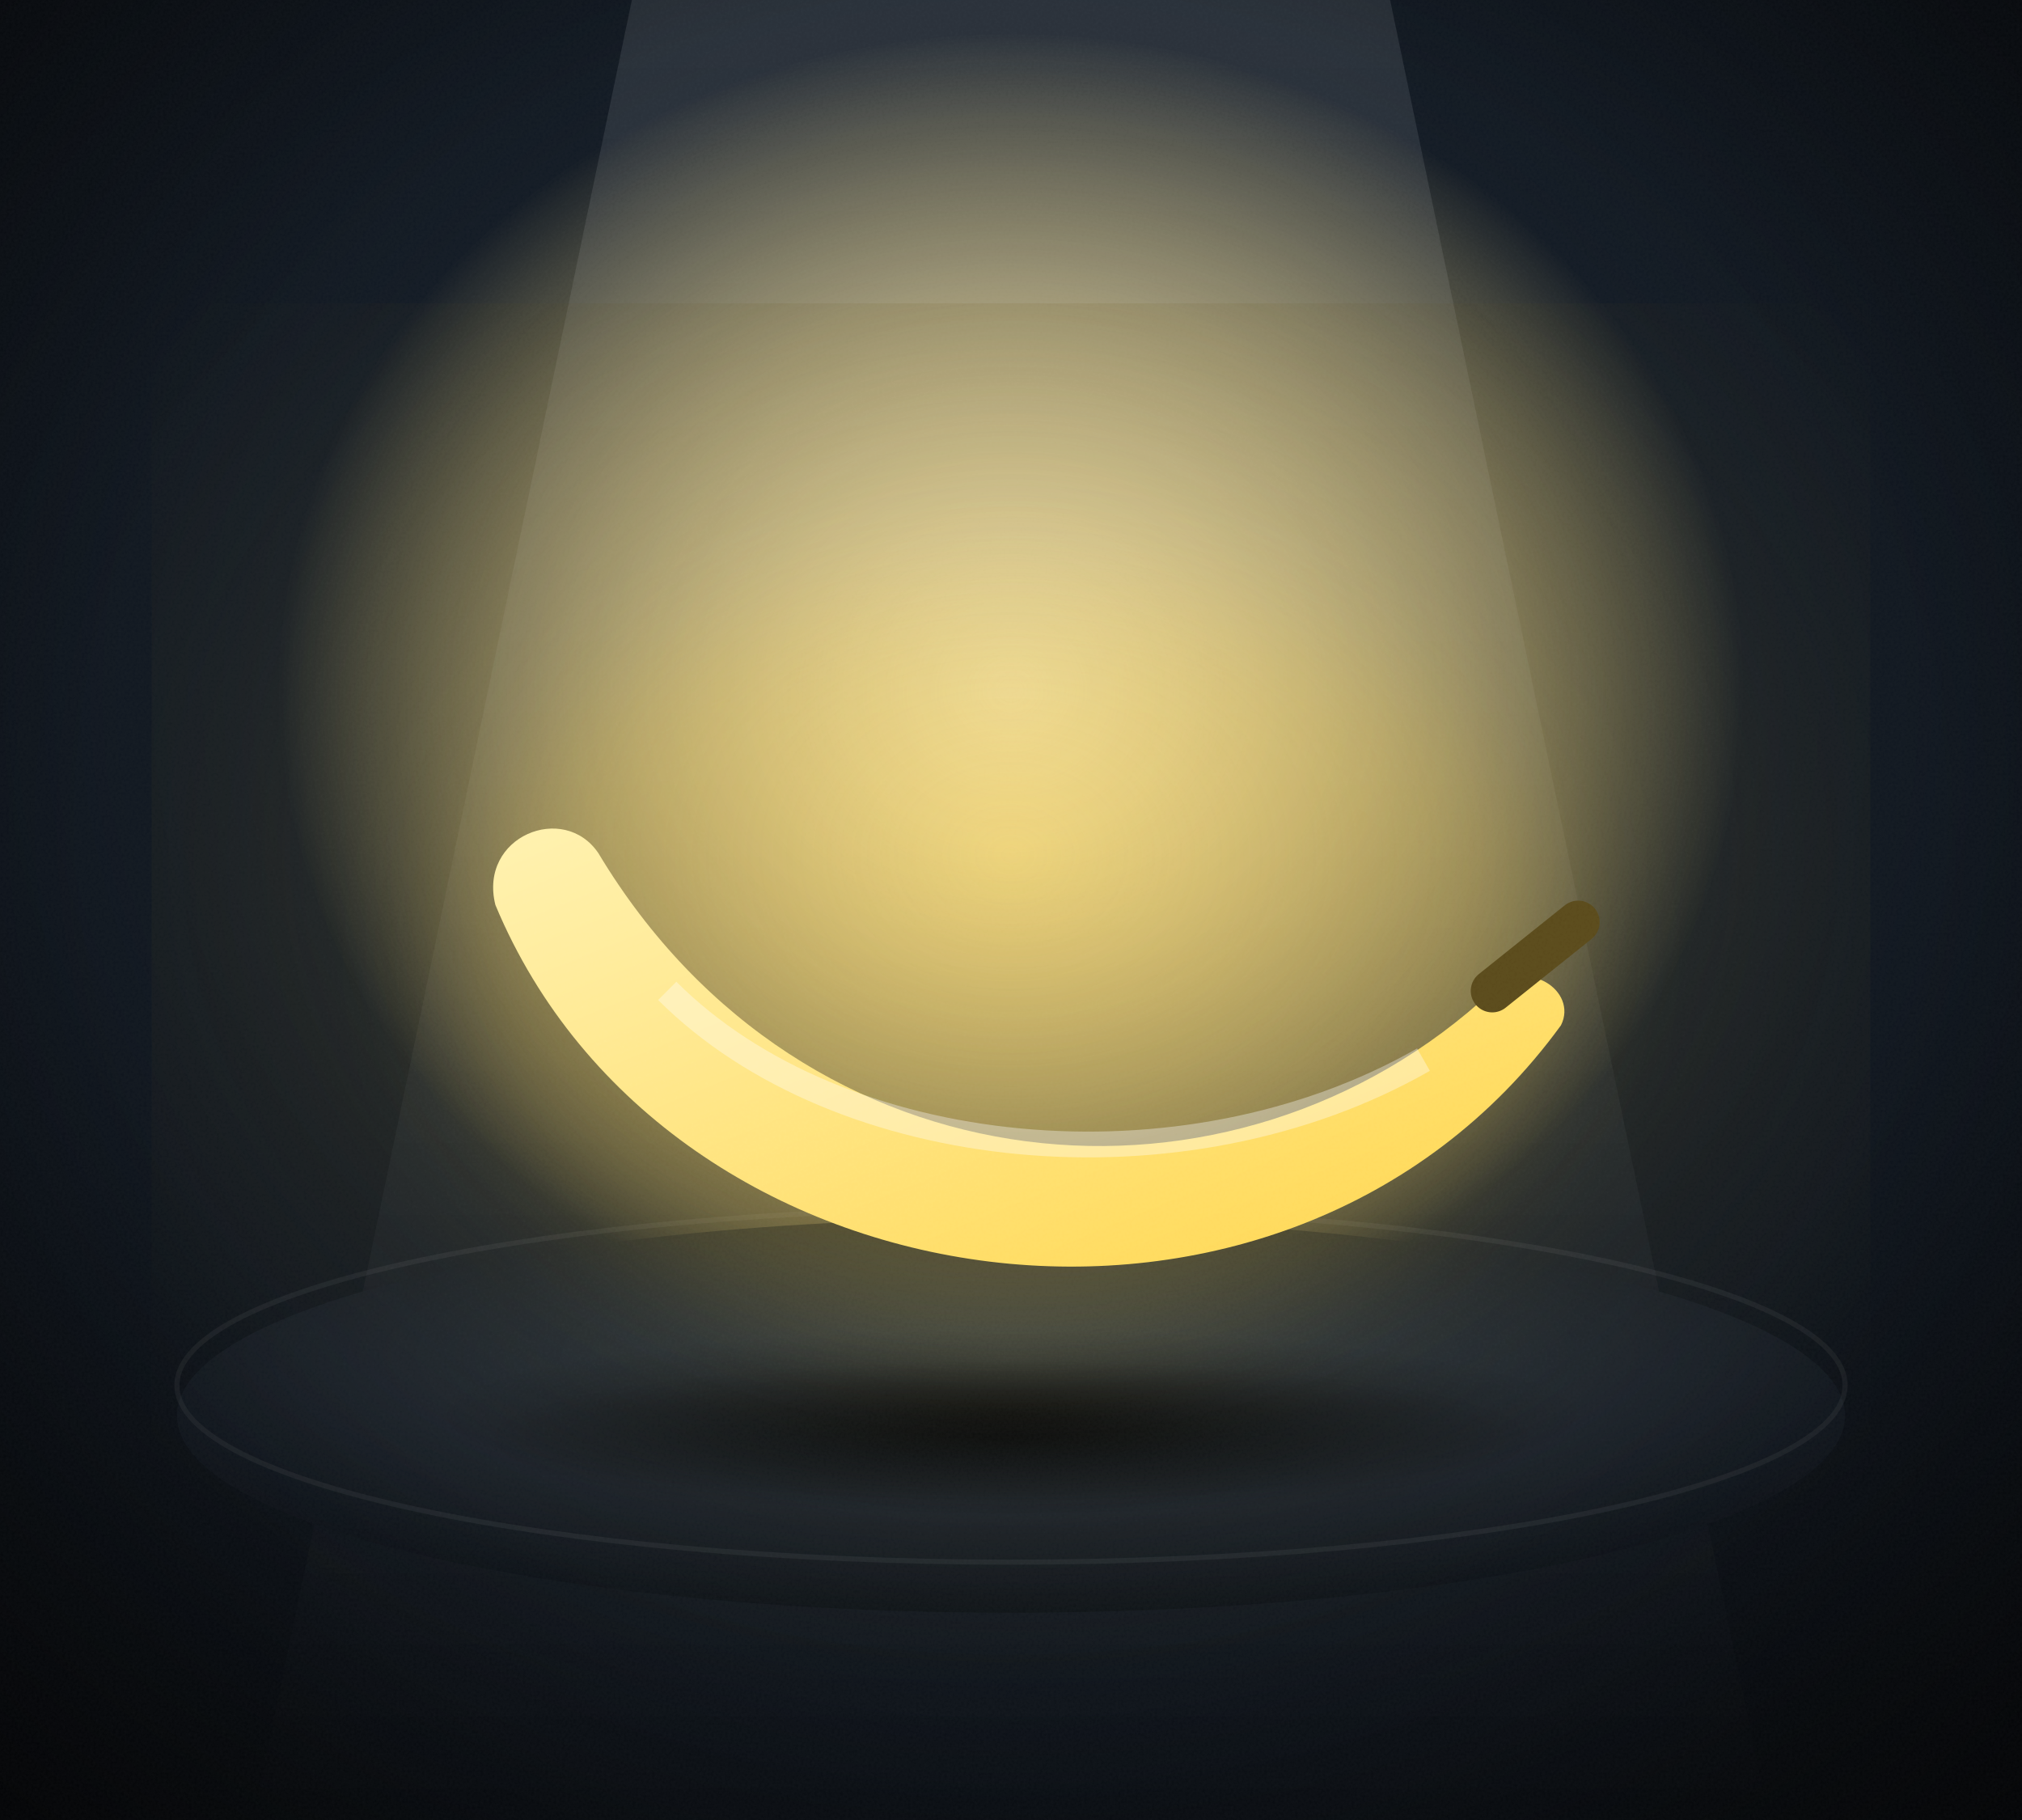
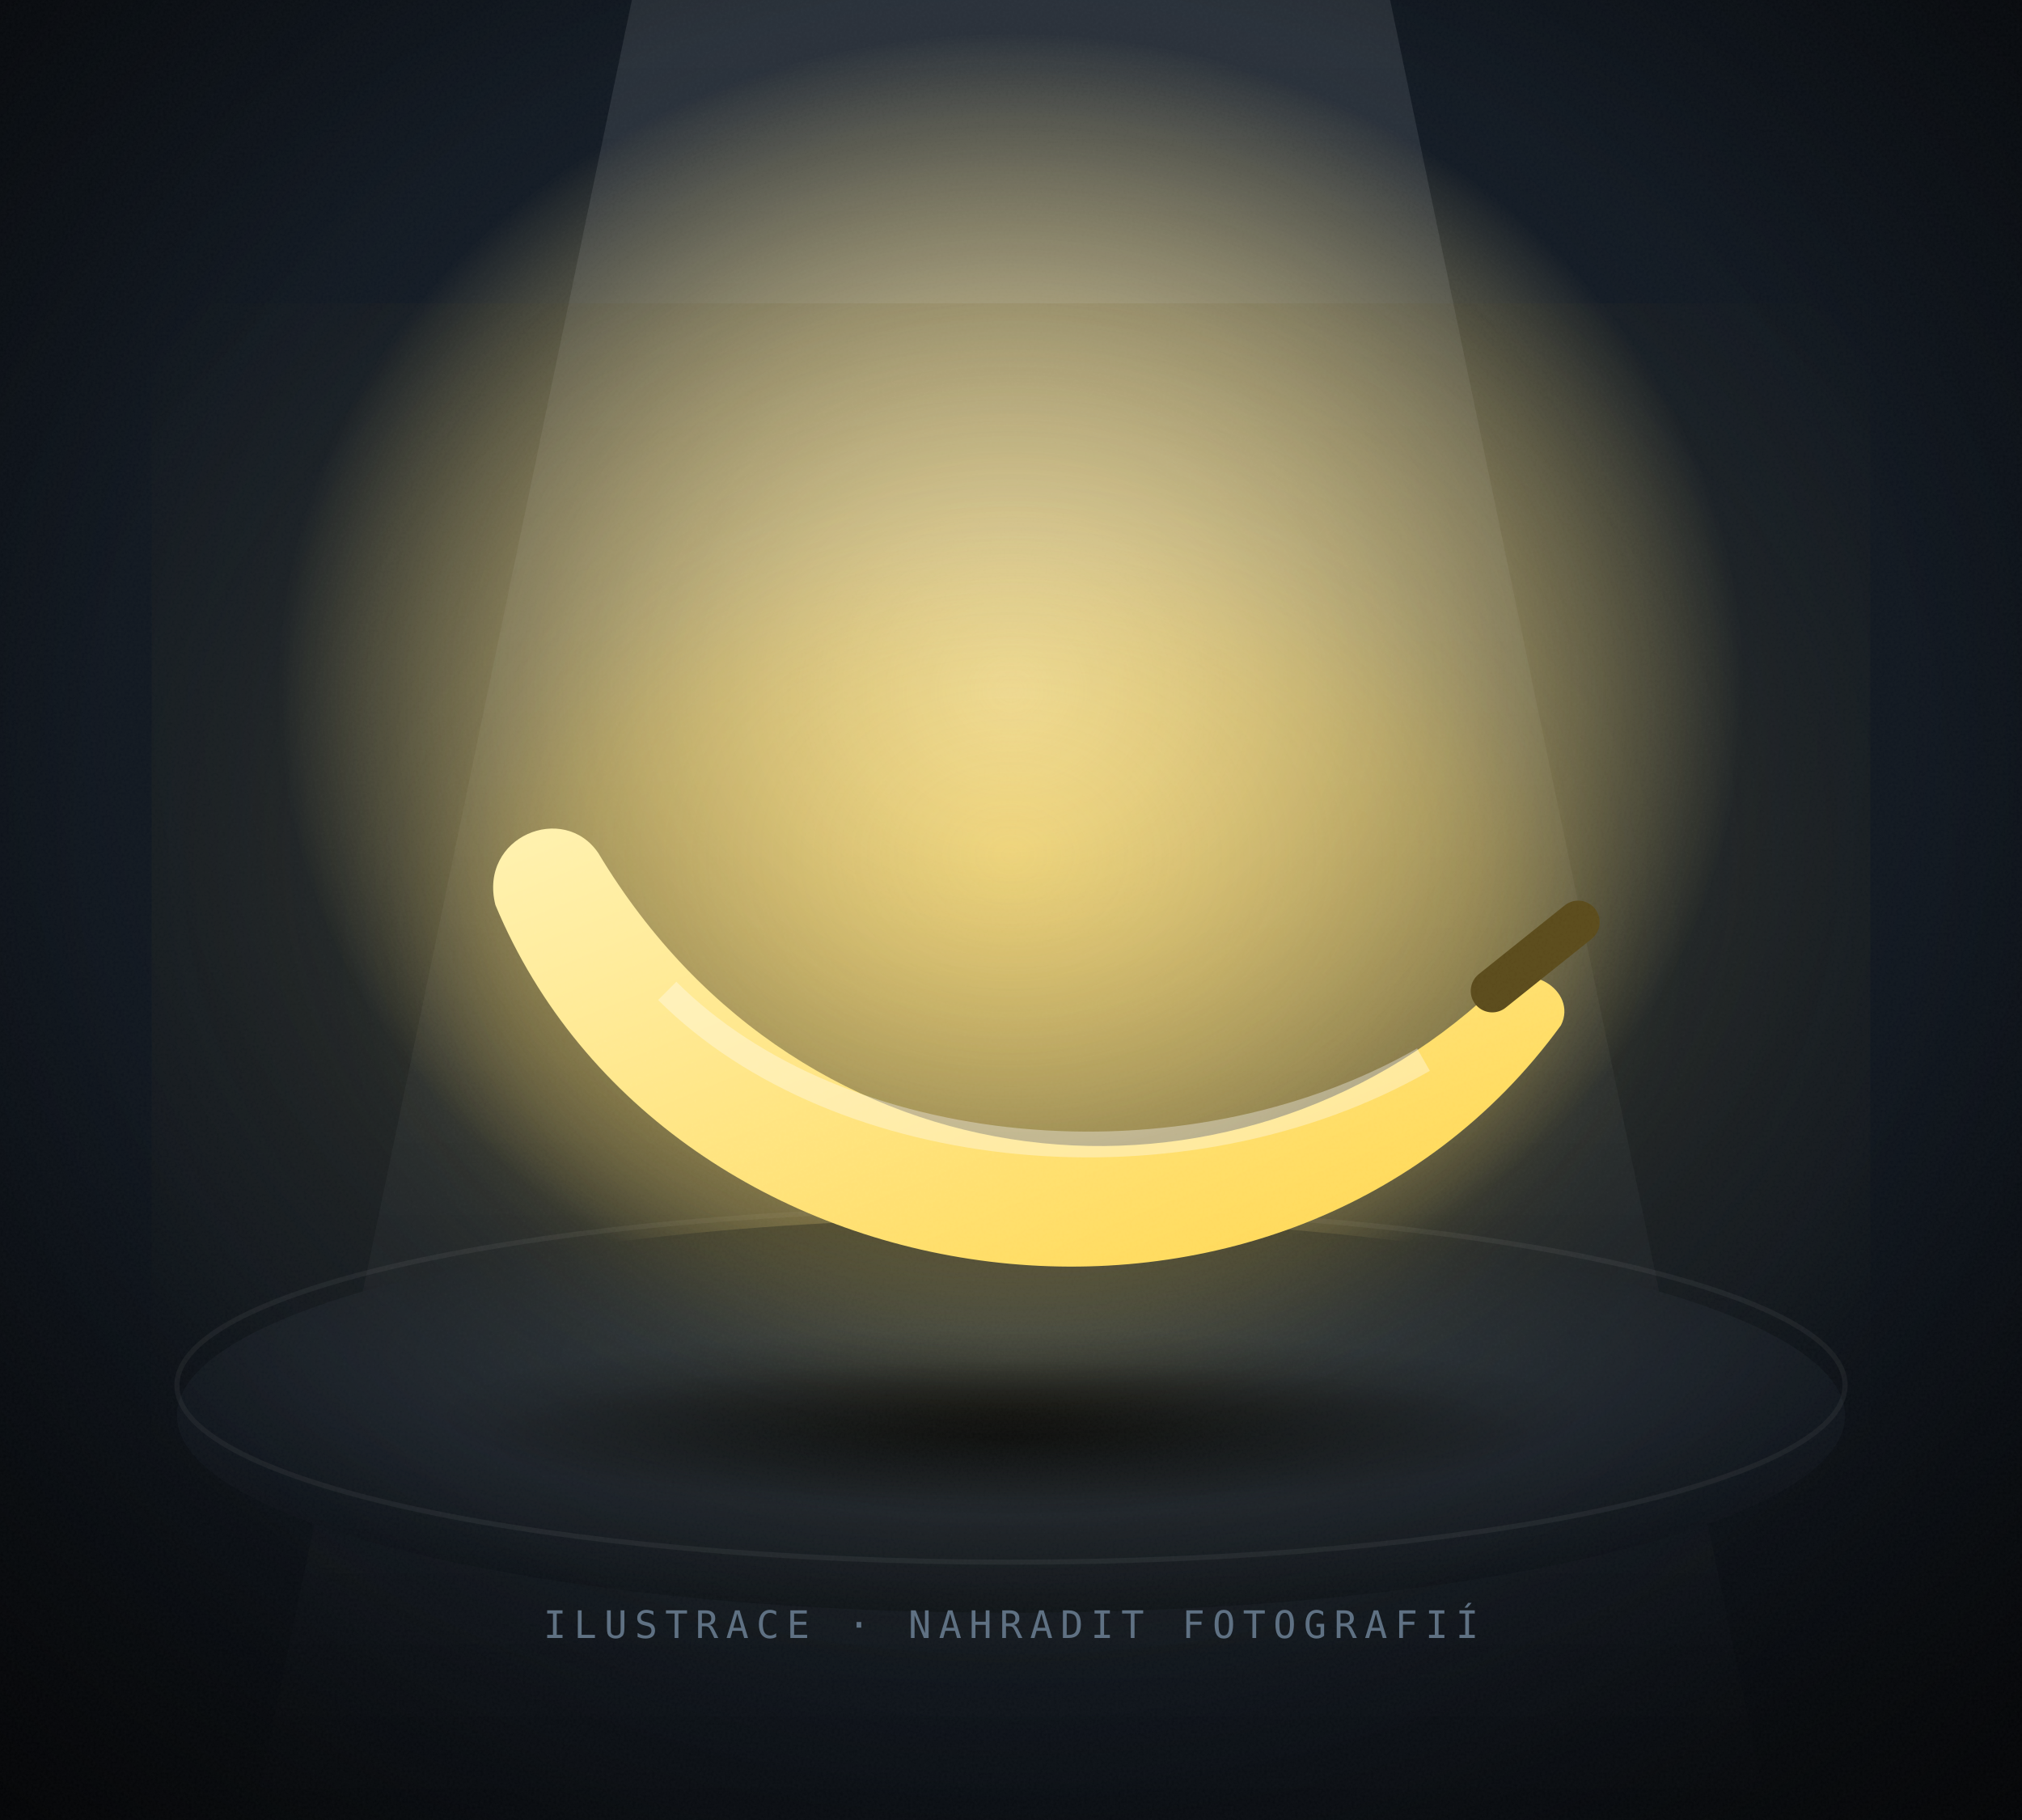
<svg xmlns="http://www.w3.org/2000/svg" viewBox="0 0 800 720" width="800" height="720">
  <defs>
    <radialGradient id="bg-banana" cx="50%" cy="38%" r="80%">
      <stop offset="0%" stop-color="#ffd54a" stop-opacity="0.28" />
      <stop offset="45%" stop-color="#121a24" />
      <stop offset="100%" stop-color="#06080b" />
    </radialGradient>
    <linearGradient id="beam-banana" x1="0" y1="0" x2="0" y2="1">
      <stop offset="0%" stop-color="#ffffff" stop-opacity="0.10" />
      <stop offset="100%" stop-color="#ffffff" stop-opacity="0" />
    </linearGradient>
    <radialGradient id="slab-banana" cx="50%" cy="35%" r="65%">
      <stop offset="0%" stop-color="#2a3644" />
      <stop offset="70%" stop-color="#151c25" />
      <stop offset="100%" stop-color="#0c1117" />
    </radialGradient>
    <radialGradient id="shadow-banana" cx="50%" cy="50%" r="50%">
      <stop offset="0%" stop-color="#000" stop-opacity="0.65" />
      <stop offset="100%" stop-color="#000" stop-opacity="0" />
    </radialGradient>
    <radialGradient id="vig-banana" cx="50%" cy="45%" r="75%">
      <stop offset="60%" stop-color="#000" stop-opacity="0" />
      <stop offset="100%" stop-color="#000" stop-opacity="0.55" />
    </radialGradient>
    <filter id="grain-banana">
      <feTurbulence type="fractalNoise" baseFrequency="0.9" numOctaves="2" stitchTiles="stitch" />
      <feColorMatrix values="0 0 0 0 1  0 0 0 0 1  0 0 0 0 1  0 0 0 0.05 0" />
    </filter>
    <filter id="soft-banana" x="-20%" y="-20%" width="140%" height="140%">
      <feGaussianBlur stdDeviation="22" />
    </filter>
  </defs>
  <rect width="800" height="720" fill="url(#bg-banana)" />
  <path d="M250,0 L550,0 L700,720 L100,720 Z" fill="url(#beam-banana)" />
  <ellipse cx="400" cy="560" rx="330" ry="78" fill="url(#slab-banana)" />
  <ellipse cx="400" cy="548" rx="330" ry="70" fill="none" stroke="#ffffff" stroke-opacity="0.06" stroke-width="2" />
  <ellipse cx="400" cy="560" rx="230" ry="34" fill="url(#shadow-banana)" />
  <ellipse cx="400" cy="380" rx="220" ry="150" fill="#ffd54a" opacity="0.18" filter="url(#soft-banana)" />
  <svg x="60" y="120" width="680" height="544" viewBox="0 0 200 160" class="" aria-hidden="true">
    <defs>
      <radialGradient id="gbananaffd54abg" cx="50%" cy="40%" r="70%">
        <stop offset="0%" stop-color="#ffd54a" stop-opacity="0.35" />
        <stop offset="100%" stop-color="#0a0d12" stop-opacity="0" />
      </radialGradient>
      <linearGradient id="gbananaffd54a" x1="0" y1="0" x2="1" y2="1">
        <stop offset="0%" stop-color="#fff2b0" />
        <stop offset="100%" stop-color="#ffd54a" />
      </linearGradient>
      <radialGradient id="gbananaffd54ash" cx="50%" cy="50%" r="50%">
        <stop offset="0%" stop-color="#000" stop-opacity="0.55" />
        <stop offset="100%" stop-color="#000" stop-opacity="0" />
      </radialGradient>
    </defs>
    <rect width="200" height="160" fill="url(#gbananaffd54abg)" />
    <ellipse cx="100" cy="132" rx="62" ry="9" fill="url(#gbananaffd54ash)" />
    <g>
      <path d="M40,70 C60,118 132,128 164,84 C166,80 160,76 156,80 C126,108 76,104 52,64 C48,58 38,62 40,70 Z" fill="url(#gbananaffd54a)" />
      <path d="M156,80 L166,72" stroke="#5a4a1a" stroke-width="5" stroke-linecap="round" />
      <path d="M60,80 C80,100 120,104 148,88" stroke="#fff" stroke-opacity="0.35" stroke-width="3" fill="none" />
    </g>
  </svg>
  <rect width="800" height="720" fill="url(#vig-banana)" />
  <rect width="800" height="720" filter="url(#grain-banana)" opacity="0.6" />
+   <text x="400" y="648" text-anchor="middle" font-family="ui-monospace, Menlo, monospace" font-size="15" letter-spacing="3" fill="#5f7183">ILUSTRACE · NAHRADIT FOTOGRAFIÍ</text>
</svg>
